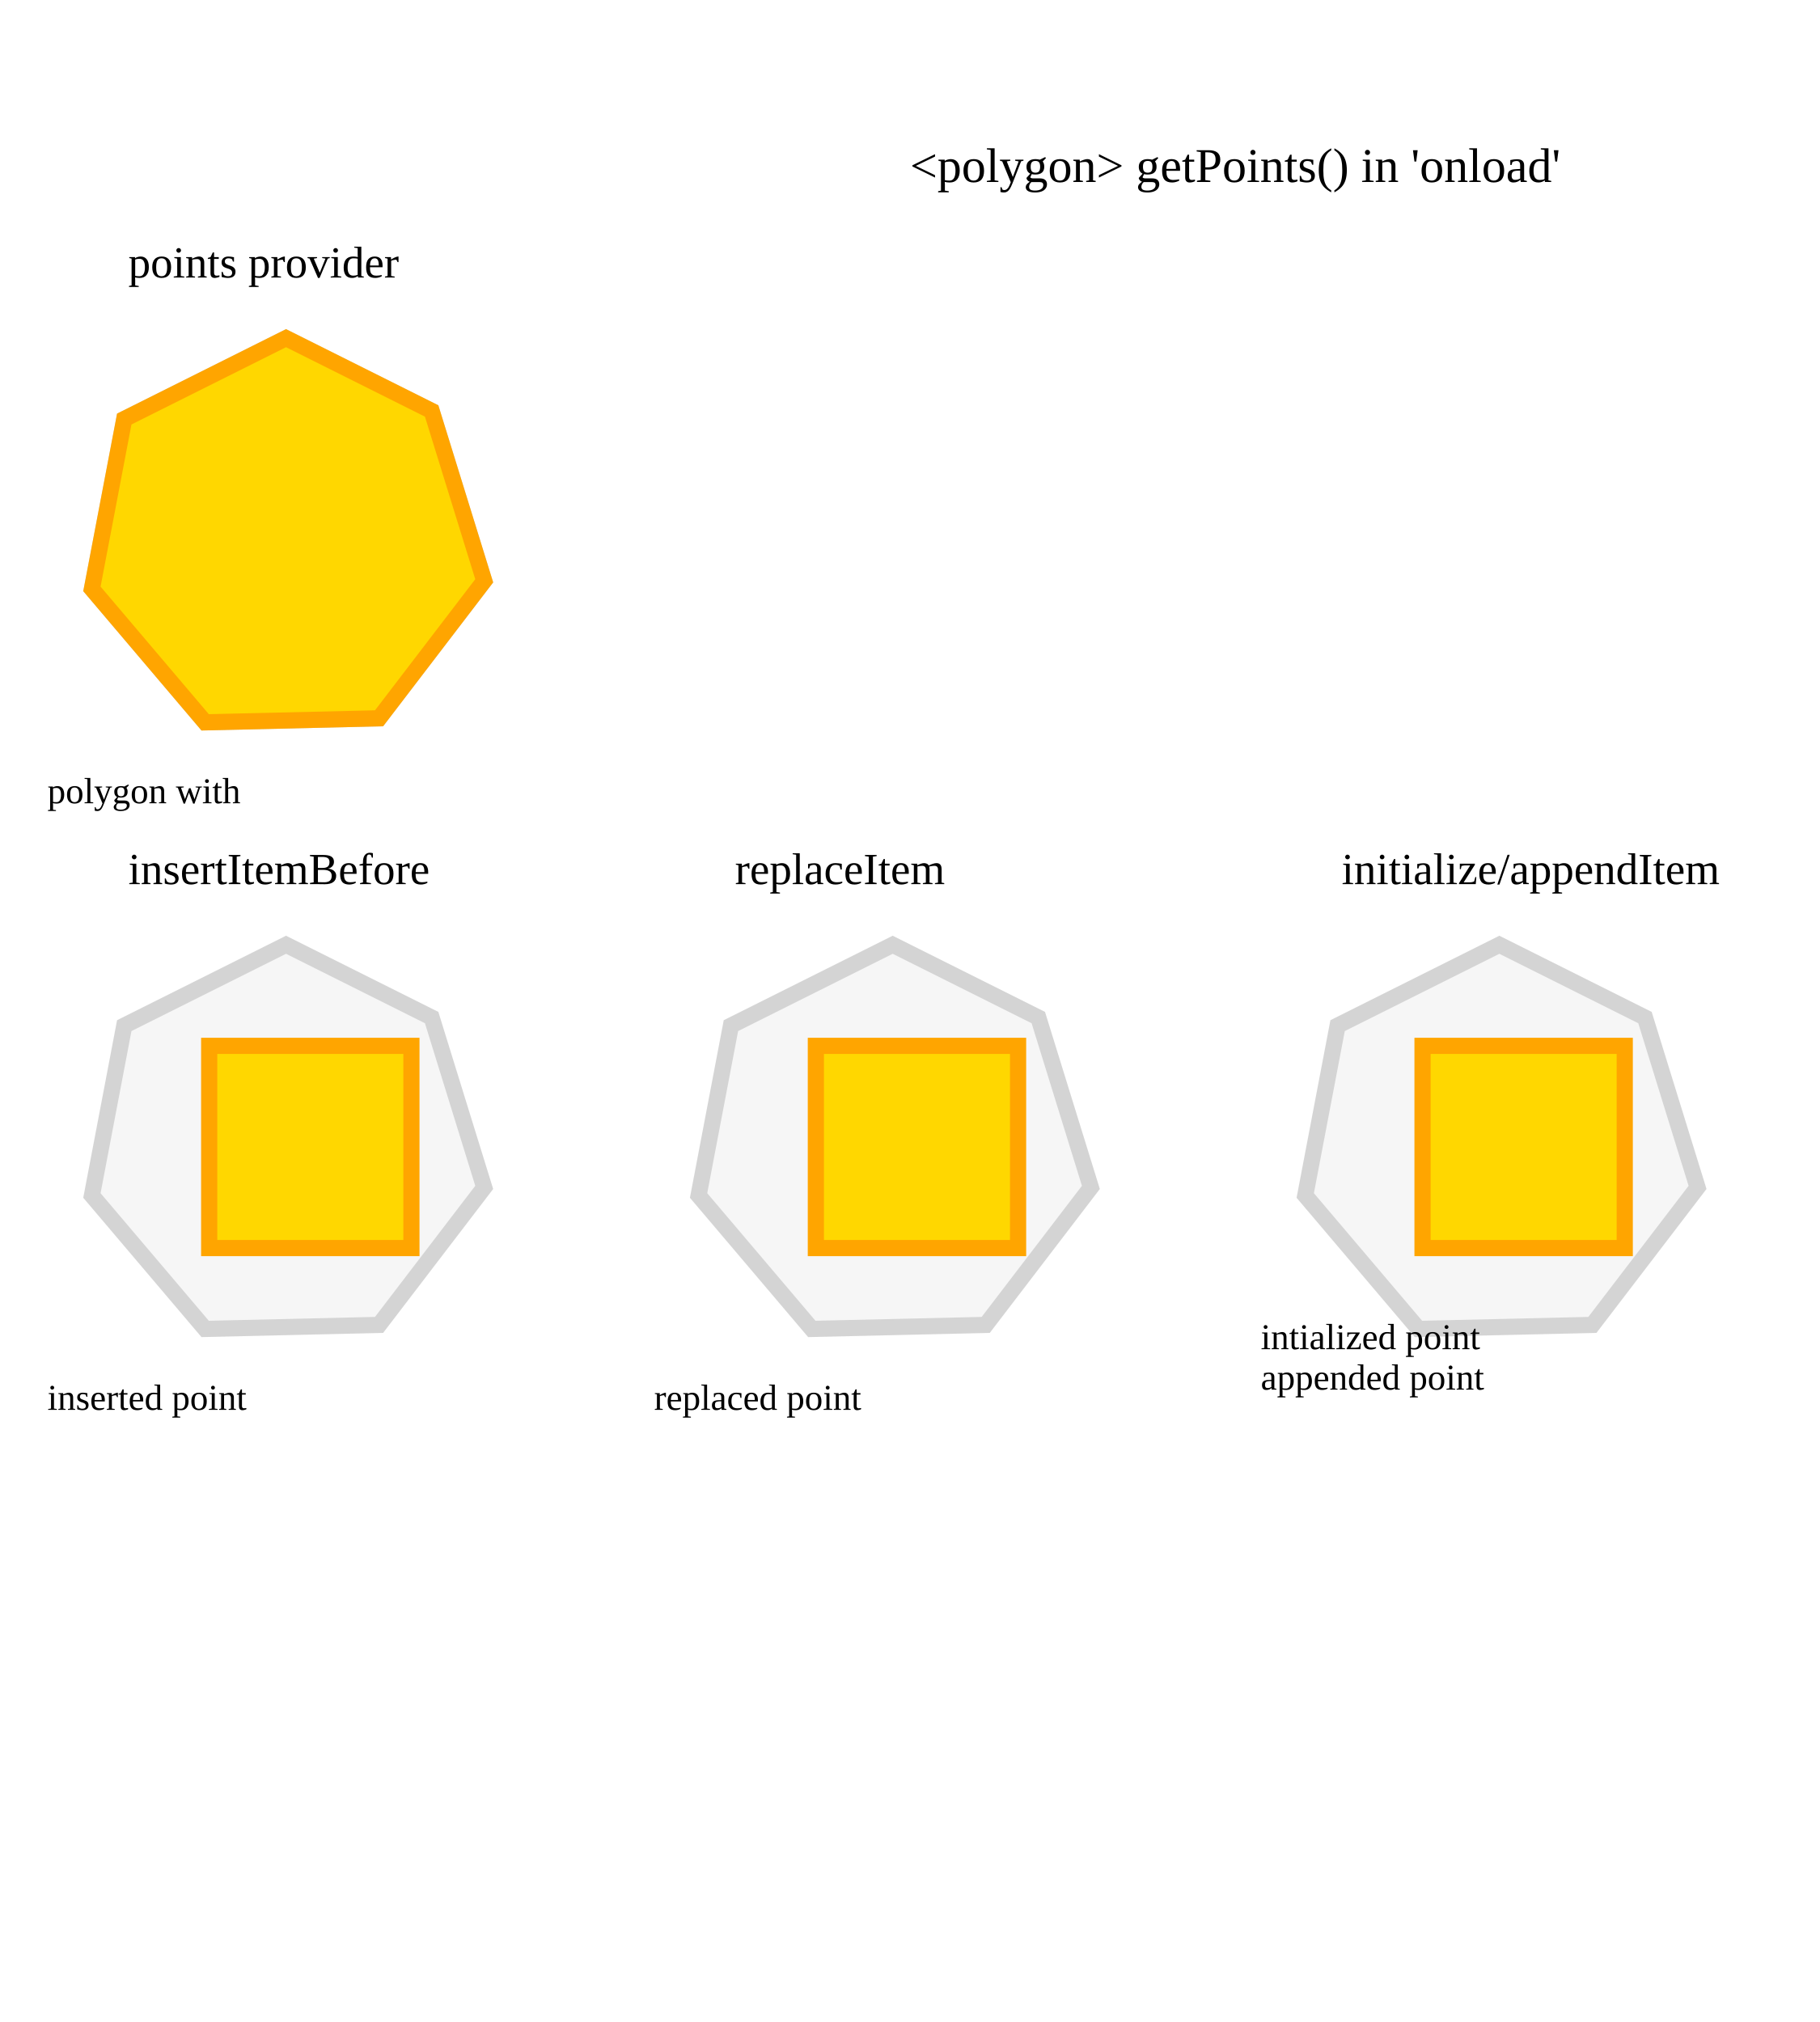
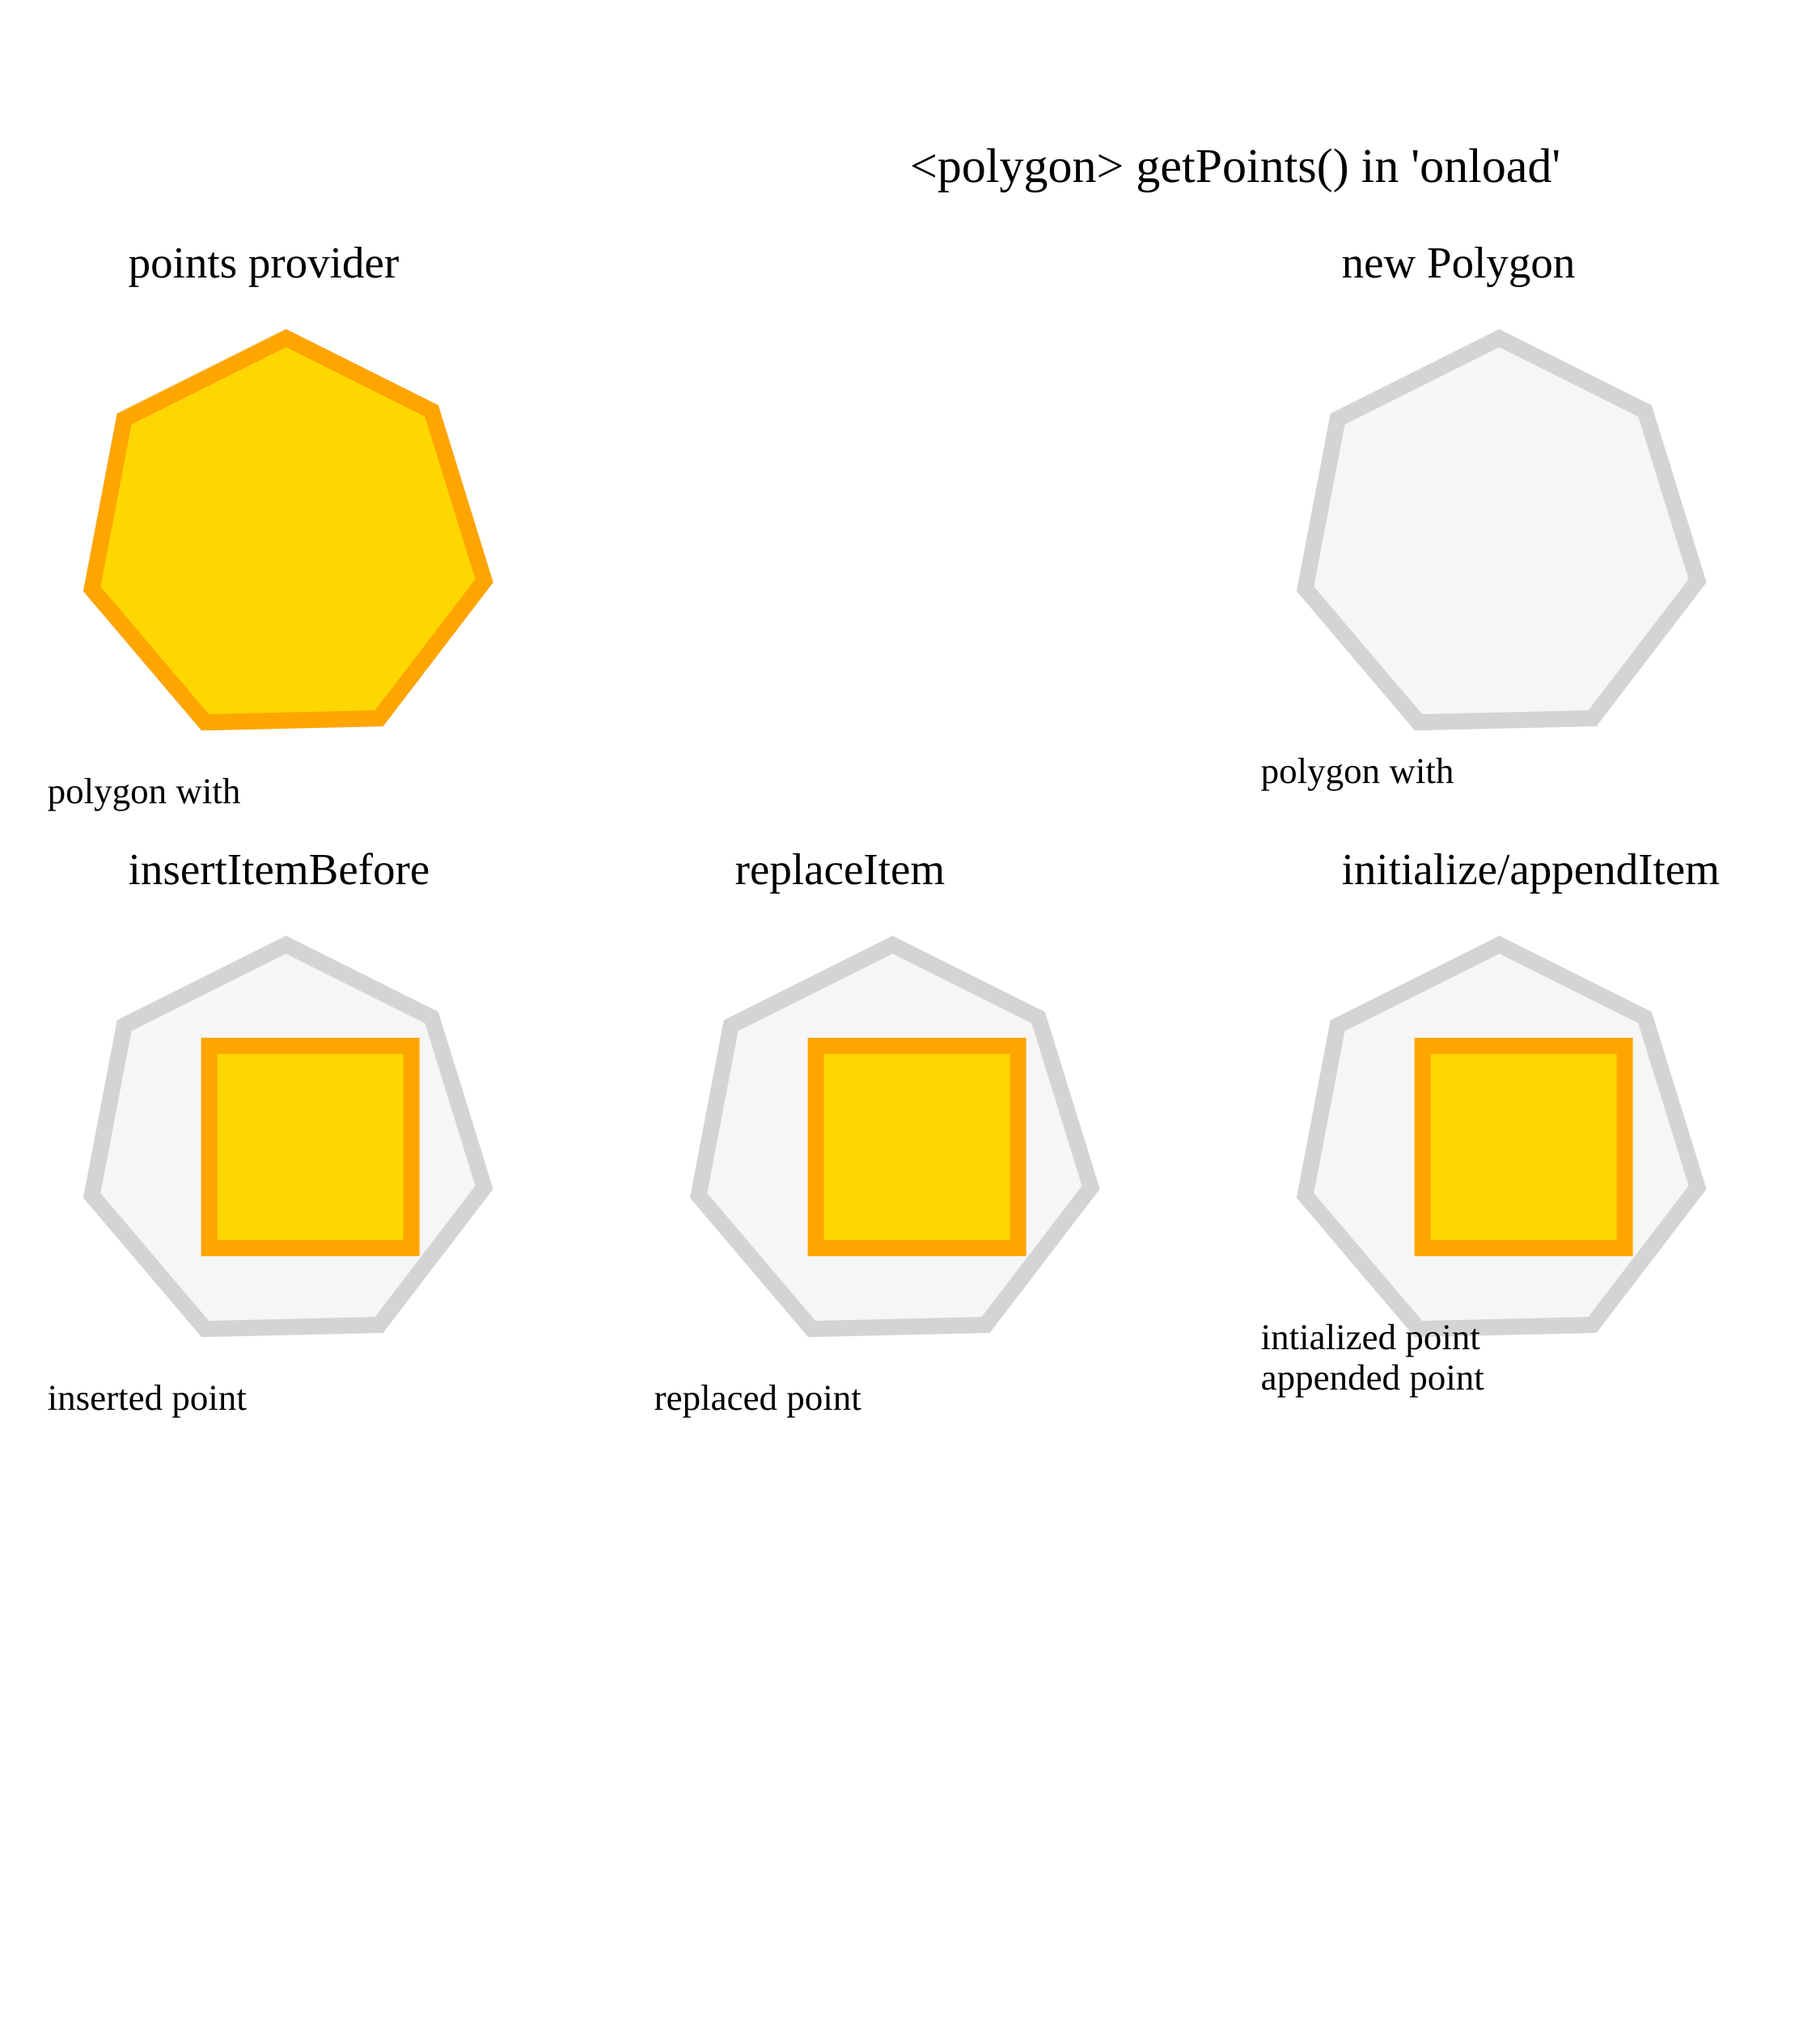
<svg width="450" viewBox="0 0 450 500" height="500" id="body">
  <text x="50%" y="45" class="title">&lt;polygon&gt; getPoints() in 'onload'
  </text>
  <g id="test-content" transform="matrix(1.0 0.0 0.0 1.0 -148.2759 -91.37931)">
    <text x="180" y="160" font-size="11">points provider</text>
    <polygon style="opacity:0.5;fill:#eee; stroke:#aaa; stroke-width:4" points="219 175, 255 193, 268 235, 242 269, 199 270, 171 237, 179 195" />
    <polygon id="test1" style="fill:gold; stroke:orange; stroke-width:4" points="219 175, 255 193, 268 235, 242 269, 199 270, 171 237, 179 195" />
    <text x="160" font-size="9" y="290" id="test1_text">
        polygon with
     </text>
    <g transform="translate(0,150)">
      <text x="180" y="160" font-size="11">insertItemBefore</text>
      <polygon style="opacity:0.5;fill:#eee; stroke:#aaa; stroke-width:4" points="219 175, 255 193, 268 235, 242 269, 199 270, 171 237, 179 195" />
      <polygon id="test4" fill="#ffd700" stroke-width="4.0" points="200,200 200,250 250,250 250,200" stroke="#ffa500" />
      <text x="160" font-size="9" y="290" id="test4_text">
        inserted point
     </text>
    </g>
    <g transform="translate(150,150)">
      <text x="180" y="160" font-size="11">replaceItem</text>
      <polygon style="opacity:0.5;fill:#eee; stroke:#aaa; stroke-width:4" points="219 175, 255 193, 268 235, 242 269, 199 270, 171 237, 179 195" />
      <polygon id="test5" fill="#ffd700" stroke-width="4.0" points="200,200 200,250 250,250 250,200" stroke="#ffa500" />
      <text x="160" font-size="9" y="290" id="test5_text">
        replaced point
     </text>
    </g>
    <g transform="translate(300,150)">
      <text x="180" y="160" font-size="11">initialize/appendItem</text>
      <polygon style="opacity:0.5;fill:#eee; stroke:#aaa; stroke-width:4" points="219 175, 255 193, 268 235, 242 269, 199 270, 171 237, 179 195" />
      <polygon id="test7" fill="#ffd700" stroke-width="4.0" points="200,200 200,250 250,250 250,200" stroke="#ffa500" />
      <text x="160" font-size="9" y="275" id="test71_text">
        intialized point 
     </text>
      <text x="160" font-size="9" y="285" id="test72_text">
        appended point
     </text>
    </g>
+     <g transform="translate(300,0)">
+       <text x="180" y="160" font-size="11">new Polygon</text>
+       <polygon style="opacity:0.5;fill:#eee; stroke:#aaa; stroke-width:4" points="219 175, 255 193, 268 235, 242 269, 199 270, 171 237, 179 195" />
+       <text x="160" font-size="9" y="285" id="test8_text">
+         polygon with
+      </text>
+     </g>
  </g>
</svg>
